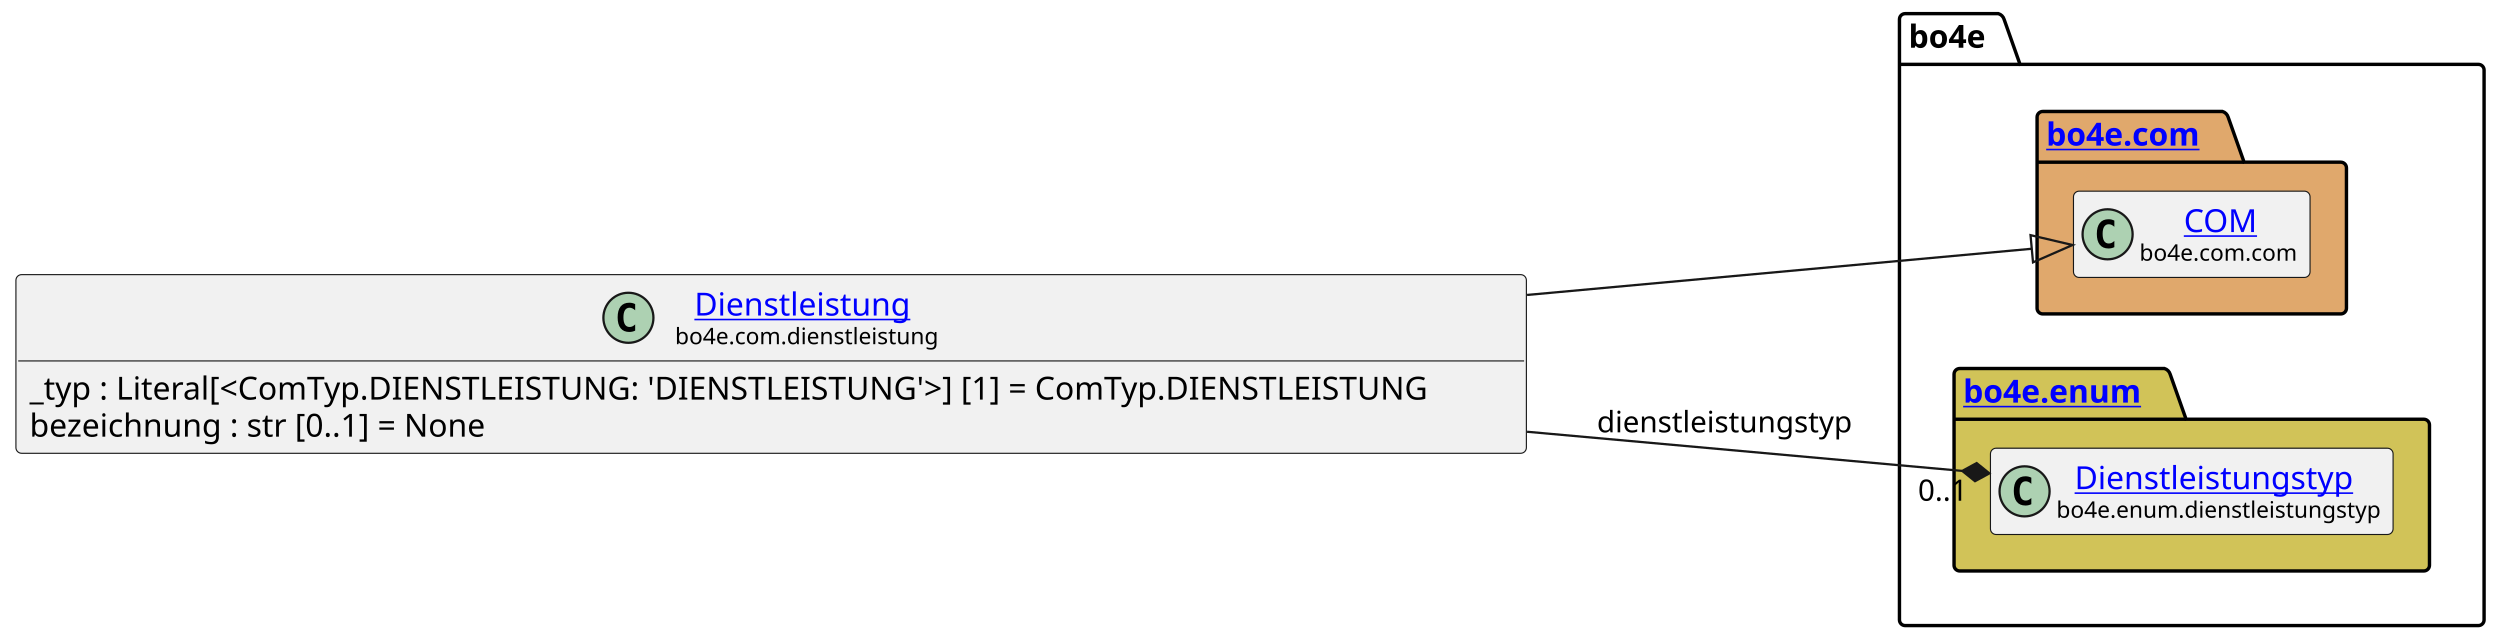
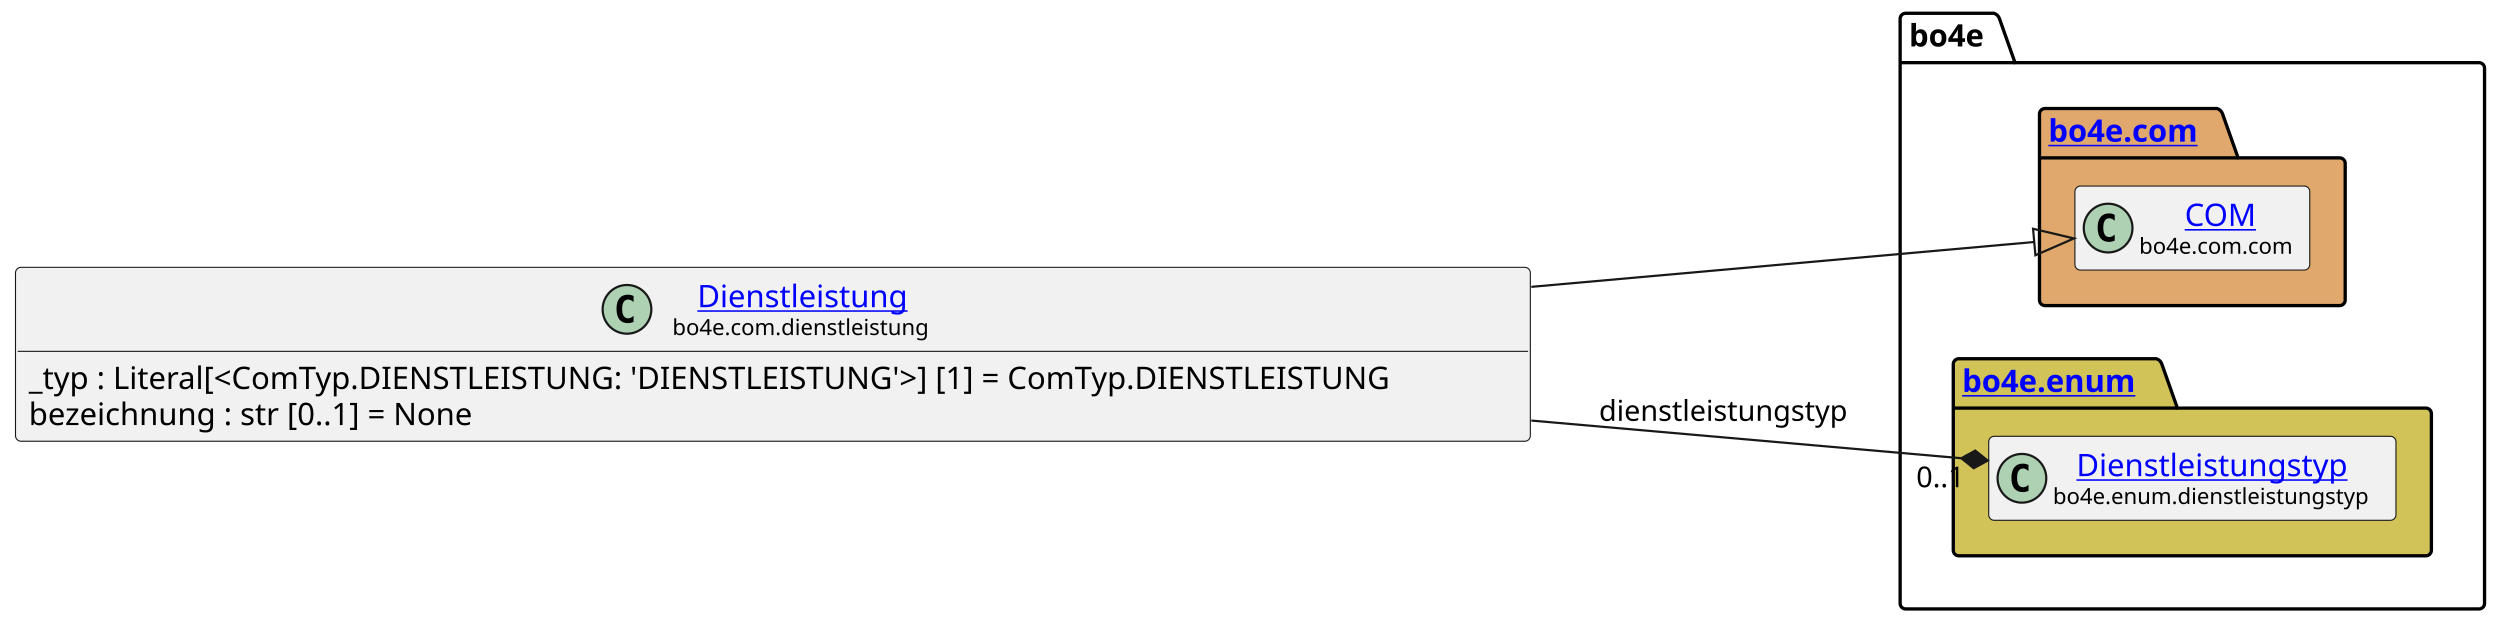
- <svg xmlns="http://www.w3.org/2000/svg" xmlns:xlink="http://www.w3.org/1999/xlink" contentStyleType="text/css" height="282px" preserveAspectRatio="none" style="width:1099px;height:282px;background:#FFFFFF;" version="1.1" viewBox="0 0 1099 282" width="1099px" zoomAndPan="magnify">
+ <svg xmlns="http://www.w3.org/2000/svg" xmlns:xlink="http://www.w3.org/1999/xlink" contentStyleType="text/css" data-diagram-type="CLASS" height="282px" preserveAspectRatio="none" style="width:1129px;height:282px;background:#FFFFFF;" version="1.1" viewBox="0 0 1129 282" width="1129px" zoomAndPan="magnify">
  <defs />
  <g>
-     <g id="cluster_bo4e">
-       <path d="M837.5,6 L878.5,6 A3.75,3.75 0 0 1 881,8.5 L888,28.297 L1089.5,28.297 A2.5,2.5 0 0 1 1092,30.797 L1092,272.5 A2.5,2.5 0 0 1 1089.5,275 L837.5,275 A2.5,2.5 0 0 1 835,272.5 L835,8.5 A2.5,2.5 0 0 1 837.5,6 " fill="none" style="stroke:#000000;stroke-width:1.5;" />
-       <line style="stroke:#000000;stroke-width:1.5;" x1="835" x2="888" y1="28.297" y2="28.297" />
-       <text fill="#000000" font-family="sans-serif" font-size="14" font-weight="bold" lengthAdjust="spacing" textLength="40" x="839" y="20.995">bo4e</text>
+     <g class="cluster" data-entity="bo4e" data-source-line="9" data-uid="ent0005" id="cluster_bo4e">
+       <path d="M860.6,6 L900.476,6 A3.75,3.75 0 0 1 902.976,8.5 L909.976,28.297 L1119.52,28.297 A2.5,2.5 0 0 1 1122.02,30.797 L1122.02,272.5 A2.5,2.5 0 0 1 1119.52,275 L860.6,275 A2.5,2.5 0 0 1 858.1,272.5 L858.1,8.5 A2.5,2.5 0 0 1 860.6,6" fill="none" style="stroke:#000000;stroke-width:1.5;" />
+       <line style="stroke:#000000;stroke-width:1.5;" x1="858.1" x2="909.976" y1="28.297" y2="28.297" />
+       <text fill="#000000" font-family="sans-serif" font-size="14" font-weight="bold" lengthAdjust="spacing" textLength="38.876" x="862.1" y="20.995">bo4e</text>
    </g>
-     <g id="cluster_com">
-       <path d="M898,49 L977,49 A3.75,3.75 0 0 1 979.5,51.5 L986.5,71.297 L1029,71.297 A2.5,2.5 0 0 1 1031.5,73.797 L1031.5,135.5 A2.5,2.5 0 0 1 1029,138 L898,138 A2.5,2.5 0 0 1 895.5,135.5 L895.5,51.5 A2.5,2.5 0 0 1 898,49 " fill="#E0A86C" style="stroke:#000000;stroke-width:1.5;" />
-       <line style="stroke:#000000;stroke-width:1.5;" x1="895.5" x2="986.5" y1="71.297" y2="71.297" />
+     <g class="cluster" data-entity="com" data-source-line="8" data-uid="ent0003" id="cluster_com">
+       <path d="M923.53,49 L1001.229,49 A3.75,3.75 0 0 1 1003.729,51.5 L1010.729,71.297 L1056.59,71.297 A2.5,2.5 0 0 1 1059.09,73.797 L1059.09,135.5 A2.5,2.5 0 0 1 1056.59,138 L923.53,138 A2.5,2.5 0 0 1 921.03,135.5 L921.03,51.5 A2.5,2.5 0 0 1 923.53,49" fill="#E0A86C" style="stroke:#000000;stroke-width:1.5;" />
+       <line style="stroke:#000000;stroke-width:1.5;" x1="921.03" x2="1010.729" y1="71.297" y2="71.297" />
      <a href="https://bo4e.github.io/BO4E-python/latest/api/bo4e.com.html" target="_top" title="https://bo4e.github.io/BO4E-python/latest/api/bo4e.com.html" xlink:actuate="onRequest" xlink:href="https://bo4e.github.io/BO4E-python/latest/api/bo4e.com.html" xlink:show="new" xlink:title="https://bo4e.github.io/BO4E-python/latest/api/bo4e.com.html" xlink:type="simple">
-         <text fill="#0000FF" font-family="sans-serif" font-size="14" font-weight="bold" lengthAdjust="spacing" text-decoration="underline" textLength="78" x="899.5" y="63.995">bo4e.com</text>
+         <text fill="#0000FF" font-family="sans-serif" font-size="14" font-weight="bold" lengthAdjust="spacing" text-decoration="underline" textLength="76.699" x="925.03" y="63.995">bo4e.com</text>
      </a>
    </g>
-     <g id="cluster_enum">
-       <path d="M861.5,162 L951.5,162 A3.75,3.75 0 0 1 954,164.5 L961,184.297 L1065.5,184.297 A2.5,2.5 0 0 1 1068,186.797 L1068,248.5 A2.5,2.5 0 0 1 1065.5,251 L861.5,251 A2.5,2.5 0 0 1 859,248.5 L859,164.5 A2.5,2.5 0 0 1 861.5,162 " fill="#D1C358" style="stroke:#000000;stroke-width:1.5;" />
-       <line style="stroke:#000000;stroke-width:1.5;" x1="859" x2="961" y1="184.297" y2="184.297" />
+     <g class="cluster" data-entity="enum" data-source-line="11" data-uid="ent0006" id="cluster_enum">
+       <path d="M884.6,162 L973.811,162 A3.75,3.75 0 0 1 976.311,164.5 L983.311,184.297 L1095.52,184.297 A2.5,2.5 0 0 1 1098.02,186.797 L1098.02,248.5 A2.5,2.5 0 0 1 1095.52,251 L884.6,251 A2.5,2.5 0 0 1 882.1,248.5 L882.1,164.5 A2.5,2.5 0 0 1 884.6,162" fill="#D1C358" style="stroke:#000000;stroke-width:1.5;" />
+       <line style="stroke:#000000;stroke-width:1.5;" x1="882.1" x2="983.311" y1="184.297" y2="184.297" />
      <a href="https://bo4e.github.io/BO4E-python/latest/api/bo4e.enum.html" target="_top" title="https://bo4e.github.io/BO4E-python/latest/api/bo4e.enum.html" xlink:actuate="onRequest" xlink:href="https://bo4e.github.io/BO4E-python/latest/api/bo4e.enum.html" xlink:show="new" xlink:title="https://bo4e.github.io/BO4E-python/latest/api/bo4e.enum.html" xlink:type="simple">
-         <text fill="#0000FF" font-family="sans-serif" font-size="14" font-weight="bold" lengthAdjust="spacing" text-decoration="underline" textLength="89" x="863" y="176.995">bo4e.enum</text>
+         <text fill="#0000FF" font-family="sans-serif" font-size="14" font-weight="bold" lengthAdjust="spacing" text-decoration="underline" textLength="88.211" x="886.1" y="176.995">bo4e.enum</text>
      </a>
    </g>
-     <g id="elem_COM">
-       <rect codeLine="9" fill="#F1F1F1" height="37.938" id="COM" rx="2.5" ry="2.5" style="stroke:#181818;stroke-width:0.5;" width="104" x="911.5" y="84.03" />
-       <ellipse cx="926.5" cy="102.999" fill="#ADD1B2" rx="11" ry="11" style="stroke:#181818;stroke-width:1.0;" />
-       <path d="M929.469,108.639 Q928.891,108.936 928.25,109.077 Q927.609,109.233 926.906,109.233 Q924.406,109.233 923.078,107.593 Q921.766,105.936 921.766,102.811 Q921.766,99.686 923.078,98.03 Q924.406,96.374 926.906,96.374 Q927.609,96.374 928.25,96.53 Q928.906,96.686 929.469,96.983 L929.469,99.702 Q928.844,99.124 928.25,98.858 Q927.656,98.577 927.031,98.577 Q925.688,98.577 925,99.655 Q924.312,100.718 924.312,102.811 Q924.312,104.905 925,105.983 Q925.688,107.046 927.031,107.046 Q927.656,107.046 928.25,106.78 Q928.844,106.499 929.469,105.921 L929.469,108.639 Z " fill="#000000" />
+     <g class="entity" data-entity="COM" data-source-line="9" data-uid="ent0004" id="entity_COM">
+       <rect fill="#F1F1F1" height="37.938" rx="2.5" ry="2.5" style="stroke:#181818;stroke-width:0.5;" width="106.053" x="937.03" y="84.03" />
+       <ellipse cx="952.03" cy="102.999" fill="#ADD1B2" rx="11" ry="11" style="stroke:#181818;stroke-width:1;" />
+       <path d="M954.999,108.639 Q954.421,108.936 953.78,109.077 Q953.139,109.233 952.436,109.233 Q949.936,109.233 948.608,107.593 Q947.296,105.936 947.296,102.811 Q947.296,99.686 948.608,98.03 Q949.936,96.374 952.436,96.374 Q953.139,96.374 953.78,96.53 Q954.436,96.686 954.999,96.983 L954.999,99.702 Q954.374,99.124 953.78,98.858 Q953.186,98.577 952.561,98.577 Q951.217,98.577 950.53,99.655 Q949.842,100.718 949.842,102.811 Q949.842,104.905 950.53,105.983 Q951.217,107.046 952.561,107.046 Q953.186,107.046 953.78,106.78 Q954.374,106.499 954.999,105.921 L954.999,108.639 Z " fill="#000000" />
      <a href="https://bo4e.github.io/BO4E-python/latest/api/bo4e.com.html#bo4e.com.com.COM" target="_top" title="https://bo4e.github.io/BO4E-python/latest/api/bo4e.com.html#bo4e.com.com.COM" xlink:actuate="onRequest" xlink:href="https://bo4e.github.io/BO4E-python/latest/api/bo4e.com.html#bo4e.com.com.COM" xlink:show="new" xlink:title="https://bo4e.github.io/BO4E-python/latest/api/bo4e.com.html#bo4e.com.com.COM" xlink:type="simple">
-         <text fill="#0000FF" font-family="sans-serif" font-size="14" lengthAdjust="spacing" text-decoration="underline" textLength="33" x="960" y="102.025">COM</text>
+         <text fill="#0000FF" font-family="sans-serif" font-size="14" lengthAdjust="spacing" text-decoration="underline" textLength="32.874" x="986.619" y="102.025">COM</text>
      </a>
-       <text fill="#000000" font-family="sans-serif" font-size="10" lengthAdjust="spacing" textLength="72" x="940.5" y="114.609">bo4e.com.com</text>
+       <text fill="#000000" font-family="sans-serif" font-size="10" lengthAdjust="spacing" textLength="74.053" x="966.03" y="114.609">bo4e.com.com</text>
    </g>
-     <g id="elem_Dienstleistungstyp">
-       <rect codeLine="12" fill="#F1F1F1" height="37.938" id="Dienstleistungstyp" rx="2.5" ry="2.5" style="stroke:#181818;stroke-width:0.5;" width="177" x="875" y="197.03" />
-       <ellipse cx="890" cy="215.999" fill="#ADD1B2" rx="11" ry="11" style="stroke:#181818;stroke-width:1.0;" />
-       <path d="M892.969,221.639 Q892.391,221.936 891.75,222.077 Q891.109,222.233 890.406,222.233 Q887.906,222.233 886.578,220.593 Q885.266,218.936 885.266,215.811 Q885.266,212.686 886.578,211.03 Q887.906,209.374 890.406,209.374 Q891.109,209.374 891.75,209.53 Q892.406,209.686 892.969,209.983 L892.969,212.702 Q892.344,212.124 891.75,211.858 Q891.156,211.577 890.531,211.577 Q889.188,211.577 888.5,212.655 Q887.812,213.718 887.812,215.811 Q887.812,217.905 888.5,218.983 Q889.188,220.046 890.531,220.046 Q891.156,220.046 891.75,219.78 Q892.344,219.499 892.969,218.921 L892.969,221.639 Z " fill="#000000" />
+     <g class="entity" data-entity="Dienstleistungstyp" data-source-line="12" data-uid="ent0007" id="entity_Dienstleistungstyp">
+       <rect fill="#F1F1F1" height="37.938" rx="2.5" ry="2.5" style="stroke:#181818;stroke-width:0.5;" width="183.914" x="898.1" y="197.03" />
+       <ellipse cx="913.1" cy="215.999" fill="#ADD1B2" rx="11" ry="11" style="stroke:#181818;stroke-width:1;" />
+       <path d="M916.069,221.639 Q915.491,221.936 914.85,222.077 Q914.209,222.233 913.506,222.233 Q911.006,222.233 909.678,220.593 Q908.366,218.936 908.366,215.811 Q908.366,212.686 909.678,211.03 Q911.006,209.374 913.506,209.374 Q914.209,209.374 914.85,209.53 Q915.506,209.686 916.069,209.983 L916.069,212.702 Q915.444,212.124 914.85,211.858 Q914.256,211.577 913.631,211.577 Q912.288,211.577 911.6,212.655 Q910.913,213.718 910.913,215.811 Q910.913,217.905 911.6,218.983 Q912.288,220.046 913.631,220.046 Q914.256,220.046 914.85,219.78 Q915.444,219.499 916.069,218.921 L916.069,221.639 Z " fill="#000000" />
      <a href="https://bo4e.github.io/BO4E-python/latest/api/bo4e.enum.html#bo4e.enum.dienstleistungstyp.Dienstleistungstyp" target="_top" title="https://bo4e.github.io/BO4E-python/latest/api/bo4e.enum.html#bo4e.enum.dienstleistungstyp.Dienstleistungstyp" xlink:actuate="onRequest" xlink:href="https://bo4e.github.io/BO4E-python/latest/api/bo4e.enum.html#bo4e.enum.dienstleistungstyp.Dienstleistungstyp" xlink:show="new" xlink:title="https://bo4e.github.io/BO4E-python/latest/api/bo4e.enum.html#bo4e.enum.dienstleistungstyp.Dienstleistungstyp" xlink:type="simple">
-         <text fill="#0000FF" font-family="sans-serif" font-size="14" lengthAdjust="spacing" text-decoration="underline" textLength="129" x="912" y="215.025">Dienstleistungstyp</text>
+         <text fill="#0000FF" font-family="sans-serif" font-size="14" lengthAdjust="spacing" text-decoration="underline" textLength="130.703" x="937.706" y="215.025">Dienstleistungstyp</text>
      </a>
-       <text fill="#000000" font-family="sans-serif" font-size="10" lengthAdjust="spacing" textLength="145" x="904" y="227.609">bo4e.enum.dienstleistungstyp</text>
+       <text fill="#000000" font-family="sans-serif" font-size="10" lengthAdjust="spacing" textLength="151.914" x="927.1" y="227.609">bo4e.enum.dienstleistungstyp</text>
    </g>
-     <g id="elem_Dienstleistung">
-       <rect codeLine="3" fill="#F1F1F1" height="78.531" id="Dienstleistung" rx="2.5" ry="2.5" style="stroke:#181818;stroke-width:0.5;" width="664" x="7" y="120.73" />
-       <ellipse cx="276.25" cy="139.699" fill="#ADD1B2" rx="11" ry="11" style="stroke:#181818;stroke-width:1.0;" />
-       <path d="M279.219,145.339 Q278.641,145.636 278,145.777 Q277.359,145.933 276.656,145.933 Q274.156,145.933 272.828,144.292 Q271.516,142.636 271.516,139.511 Q271.516,136.386 272.828,134.73 Q274.156,133.074 276.656,133.074 Q277.359,133.074 278,133.23 Q278.656,133.386 279.219,133.683 L279.219,136.402 Q278.594,135.824 278,135.558 Q277.406,135.277 276.781,135.277 Q275.438,135.277 274.75,136.355 Q274.062,137.417 274.062,139.511 Q274.062,141.605 274.75,142.683 Q275.438,143.746 276.781,143.746 Q277.406,143.746 278,143.48 Q278.594,143.199 279.219,142.621 L279.219,145.339 Z " fill="#000000" />
+     <g class="entity" data-entity="Dienstleistung" data-source-line="3" data-uid="ent0002" id="entity_Dienstleistung">
+       <rect fill="#F1F1F1" height="78.531" rx="2.5" ry="2.5" style="stroke:#181818;stroke-width:0.5;" width="684.102" x="7" y="120.73" />
+       <ellipse cx="283.148" cy="139.699" fill="#ADD1B2" rx="11" ry="11" style="stroke:#181818;stroke-width:1;" />
+       <path d="M286.117,145.339 Q285.539,145.636 284.898,145.777 Q284.258,145.933 283.555,145.933 Q281.055,145.933 279.727,144.292 Q278.414,142.636 278.414,139.511 Q278.414,136.386 279.727,134.73 Q281.055,133.074 283.555,133.074 Q284.258,133.074 284.898,133.23 Q285.555,133.386 286.117,133.683 L286.117,136.402 Q285.492,135.824 284.898,135.558 Q284.305,135.277 283.68,135.277 Q282.336,135.277 281.648,136.355 Q280.961,137.417 280.961,139.511 Q280.961,141.605 281.648,142.683 Q282.336,143.746 283.68,143.746 Q284.305,143.746 284.898,143.48 Q285.492,143.199 286.117,142.621 L286.117,145.339 Z " fill="#000000" />
      <a href="https://bo4e.github.io/BO4E-python/latest/api/bo4e.com.html#bo4e.com.dienstleistung.Dienstleistung" target="_top" title="https://bo4e.github.io/BO4E-python/latest/api/bo4e.com.html#bo4e.com.dienstleistung.Dienstleistung" xlink:actuate="onRequest" xlink:href="https://bo4e.github.io/BO4E-python/latest/api/bo4e.com.html#bo4e.com.dienstleistung.Dienstleistung" xlink:show="new" xlink:title="https://bo4e.github.io/BO4E-python/latest/api/bo4e.com.html#bo4e.com.dienstleistung.Dienstleistung" xlink:type="simple">
-         <text fill="#0000FF" font-family="sans-serif" font-size="14" lengthAdjust="spacing" text-decoration="underline" textLength="100" x="305.25" y="138.725">Dienstleistung</text>
+         <text fill="#0000FF" font-family="sans-serif" font-size="14" lengthAdjust="spacing" text-decoration="underline" textLength="100.748" x="314.927" y="138.725">Dienstleistung</text>
      </a>
-       <text fill="#000000" font-family="sans-serif" font-size="10" lengthAdjust="spacing" textLength="117" x="296.75" y="151.309">bo4e.com.dienstleistung</text>
-       <line style="stroke:#181818;stroke-width:0.5;" x1="8" x2="670" y1="158.667" y2="158.667" />
-       <text fill="#000000" font-family="sans-serif" font-size="14" lengthAdjust="spacing" textLength="652" x="13" y="175.663">_typ : Literal[&lt;ComTyp.DIENSTLEISTUNG: 'DIENSTLEISTUNG'&gt;] [1] = ComTyp.DIENSTLEISTUNG</text>
-       <text fill="#000000" font-family="sans-serif" font-size="14" lengthAdjust="spacing" textLength="219" x="13" y="191.959">bezeichnung : str [0..1] = None</text>
+       <text fill="#000000" font-family="sans-serif" font-size="10" lengthAdjust="spacing" textLength="123.306" x="303.648" y="151.309">bo4e.com.dienstleistung</text>
+       <line style="stroke:#181818;stroke-width:0.5;" x1="8" x2="690.102" y1="158.667" y2="158.667" />
+       <text fill="#000000" font-family="sans-serif" font-size="14" lengthAdjust="spacing" textLength="672.102" x="13" y="175.663">_typ : Literal[&lt;ComTyp.DIENSTLEISTUNG: 'DIENSTLEISTUNG'&gt;] [1] = ComTyp.DIENSTLEISTUNG</text>
+       <text fill="#000000" font-family="sans-serif" font-size="14" lengthAdjust="spacing" textLength="220.828" x="13" y="191.959">bezeichnung : str [0..1] = None</text>
    </g>
-     <g id="link_Dienstleistung_COM">
-       <path codeLine="15" d="M671.3,129.66 C765.08,121.08 838.505,114.35 893.165,109.35 " fill="none" id="Dienstleistung-to-COM" style="stroke:#181818;stroke-width:1.0;" />
-       <polygon fill="none" points="911.09,107.71,892.618,103.375,893.711,115.325,911.09,107.71" style="stroke:#181818;stroke-width:1.0;" />
+     <g class="link" data-entity-1="Dienstleistung" data-entity-2="COM" data-source-line="15" data-uid="lnk8" id="link_Dienstleistung_COM">
+       <path codeLine="15" d="M691.54,129.54 C787.49,120.98 862.861,114.26 918.661,109.28" fill="none" id="Dienstleistung-to-COM" style="stroke:#181818;stroke-width:1;" />
+       <polygon fill="none" points="936.59,107.68,918.128,103.304,919.195,115.256,936.59,107.68" style="stroke:#181818;stroke-width:1;" />
    </g>
-     <g id="link_Dienstleistung_Dienstleistungstyp">
-       <path codeLine="16" d="M671.3,189.8 C746.5,196.57 808.188,202.114 862.598,207.014 " fill="none" id="Dienstleistung-to-Dienstleistungstyp" style="stroke:#181818;stroke-width:1.0;" />
-       <polygon fill="#181818" points="874.55,208.09,868.933,203.568,862.598,207.014,868.215,211.536,874.55,208.09" style="stroke:#181818;stroke-width:1.0;" />
-       <text fill="#000000" font-family="sans-serif" font-size="13" lengthAdjust="spacing" textLength="116" x="702" y="190.067">dienstleistungstyp</text>
-       <text fill="#000000" font-family="sans-serif" font-size="13" lengthAdjust="spacing" textLength="24" x="843.136" y="220.132">0..1</text>
+     <g class="link" data-entity-1="Dienstleistung" data-entity-2="Dienstleistungstyp" data-source-line="16" data-uid="lnk9" id="link_Dienstleistung_Dienstleistungstyp">
+       <path codeLine="16" d="M691.54,189.93 C767.73,196.6 830.306,202.081 885.706,206.941" fill="none" id="Dienstleistung-to-Dienstleistungstyp" style="stroke:#181818;stroke-width:1;" />
+       <polygon fill="#181818" points="897.66,207.99,892.033,203.481,885.706,206.941,891.333,211.45,897.66,207.99" style="stroke:#181818;stroke-width:1;" />
+       <text fill="#000000" font-family="sans-serif" font-size="13" lengthAdjust="spacing" textLength="119.609" x="722.1" y="190.067">dienstleistungstyp</text>
+       <text fill="#000000" font-family="sans-serif" font-size="13" lengthAdjust="spacing" textLength="24.807" x="865.373" y="220.022">0..1</text>
    </g>
  </g>
</svg>
